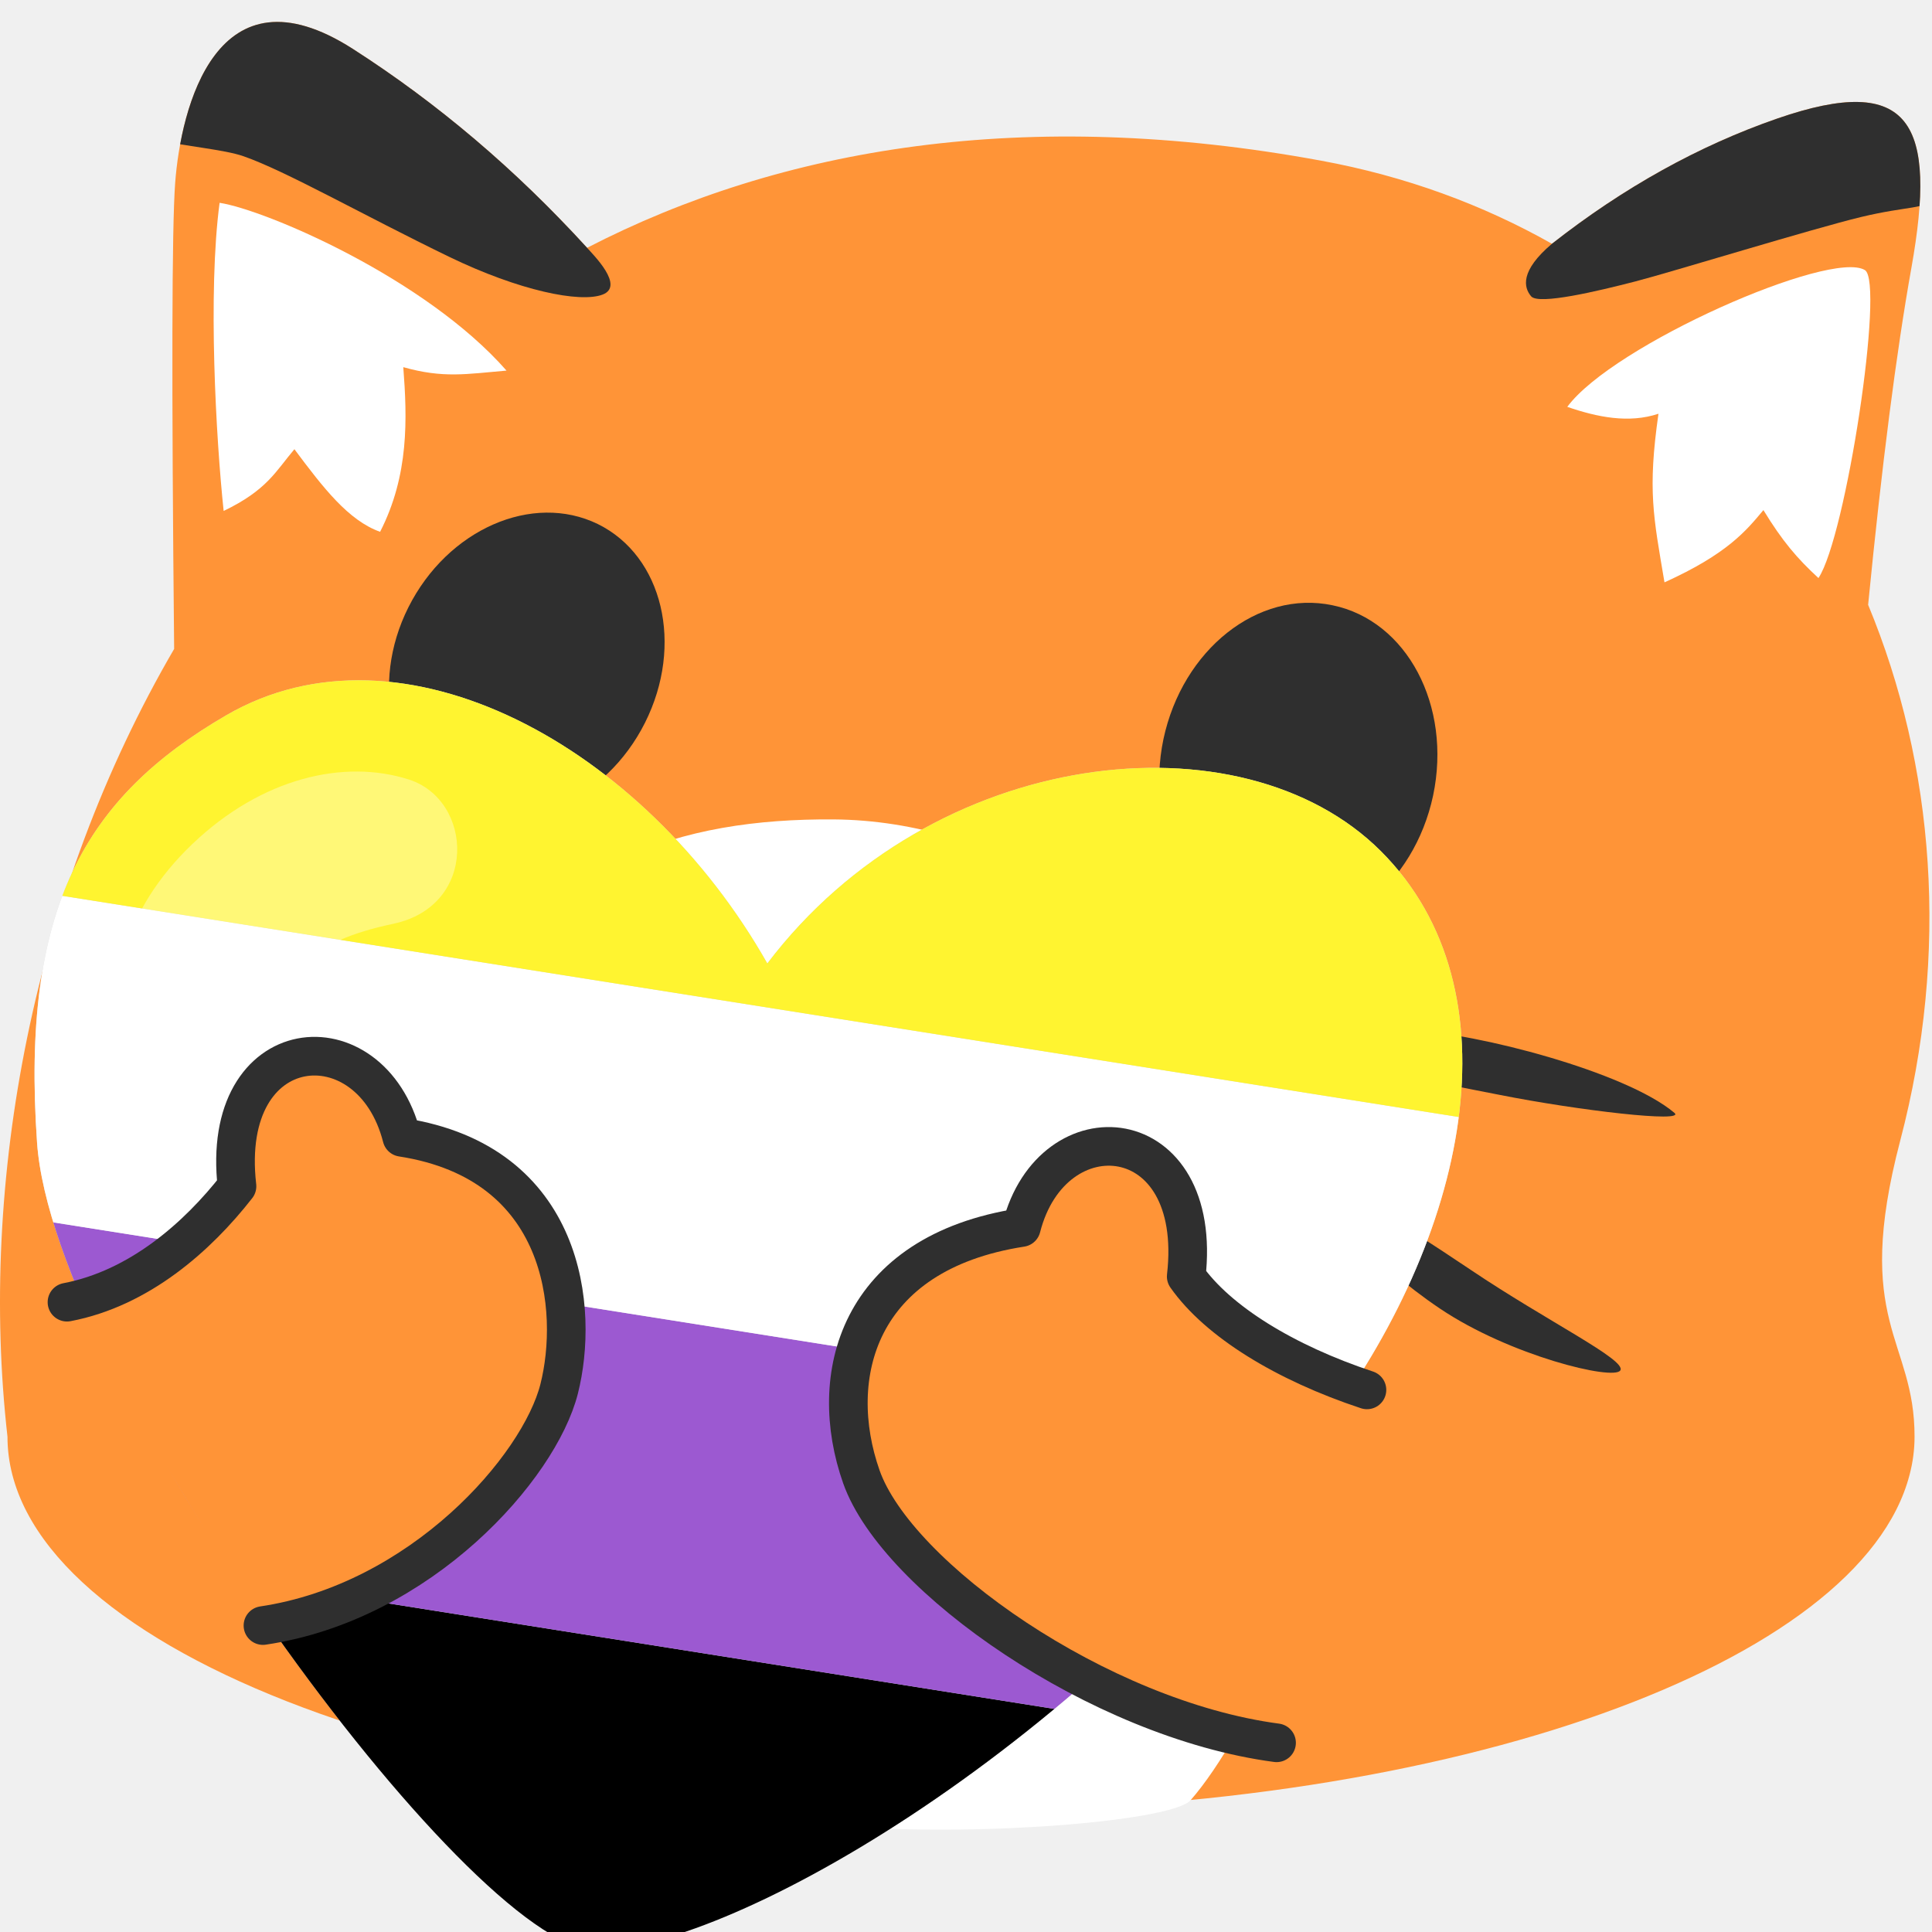
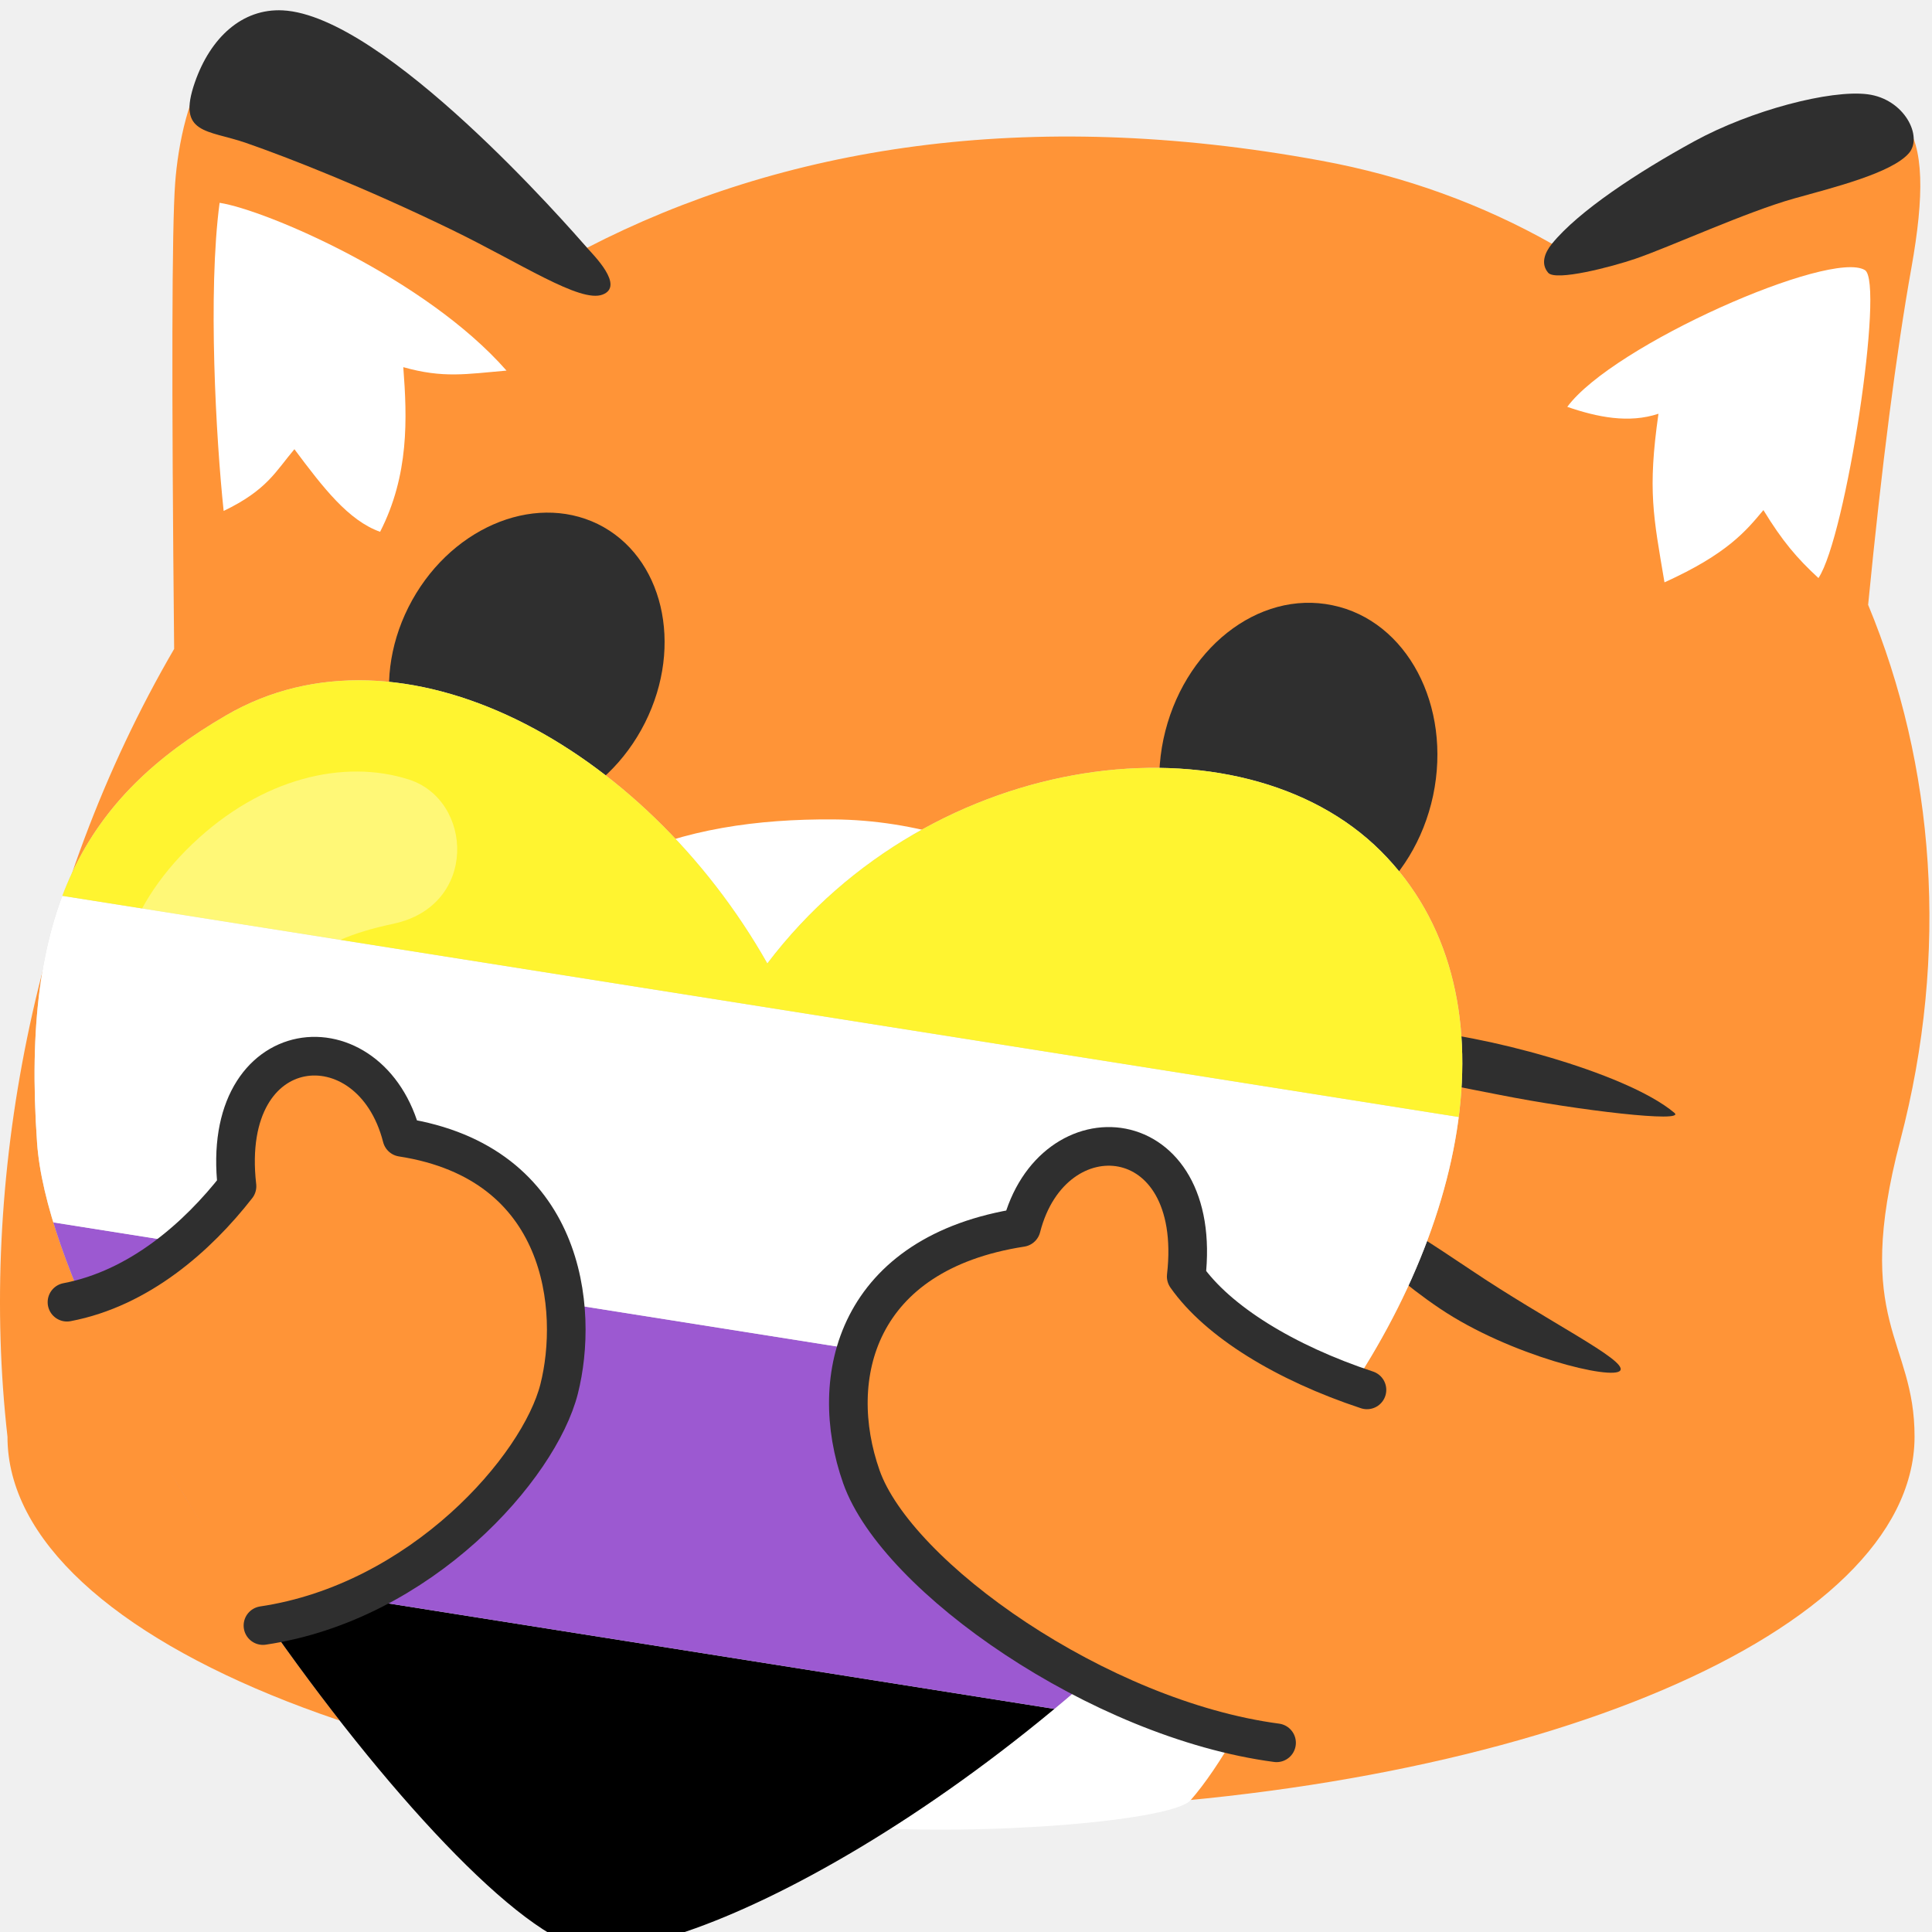
<svg xmlns="http://www.w3.org/2000/svg" width="128px" height="128px" viewBox="0 0 750 750" style="shape-rendering: geometricPrecision">
  <g id="foxcat-nonbinary-heart">
    <g id="foxcatblob" transform="translate(0,8.508816)" fill="none">
      <g id="Body">
-         <clipPath id="body-mask" maskUnits="userSpaceOnUse">
-           <use href="#body" height="100%" width="100%" />
-         </clipPath>
        <path id="body" fill="#ff9437" d="M227.907,87.691 C303.535,48.64 398.331,32.785 512.805,53.856 C545.561,59.865 575.596,70.937 602.463,86.121 C630.355,64.247 659.534,48.037 690,37.491 C742,19.491 752,39.491 742,95.491 C736.144,128.284 730.546,171.877 725.204,226.273 C751.04,288.613 756.818,361.338 737.696,434.165 C718.989,505.308 743.284,511.074 743.226,549.205 C743.226,554.207 742.578,559.15 741.284,564.034 C722.342,637.236 564.748,694.491 373.093,694.491 C168.614,694.491 2.902,629.41 2.902,549.205 C-8.3,450.296 12.857,337.343 67.602,243.405 C66.574,140.127 66.707,79.822 68,62.491 C70.162,33.524 84,-23.509 137,10.491 C169.904,31.599 200.206,57.333 227.907,87.691 Z" />
        <path id="stomach-floof" fill="white" d="m 130.764,508.453 c 14.299,6.367 21.31,11.98 32.57,26.136 -13.297,-33.305 -14.393,-89.969 13.681,-144.854 32.913,-64.345 87.574,-80.551 146.506,-80.15 62.914,0.428 128.613,39.441 152.426,104.493 24.409,66.679 20.551,124.35 -0.489,142.28 21.226,-5.446 25.183,-7.569 38.938,-8.014 2.894,46.543 -29.825,116.329 -52.21,141.991 -6.785,7.779 -78.321,14.257 -134.308,10.153 -55.987,-4.103 -156.123,-20.307 -161.521,-30.73 -27.187,-52.497 -31.142,-104.123 -35.594,-161.305 z" />
        <path id="ear-floof-right" fill="white" d="m 86.821,189.842 c -2.952,-27.83 -6.196,-84.866 -1.572,-119.62 17.738,2.73 79.763,29.115 111.38,65.136 -15.75,1.353 -24.507,3.039 -40.071,-1.336 1.527,19.895 2.275,41.883 -9.003,63.919 -12.299,-4.394 -22.025,-17.019 -33.268,-32.068 -7.346,8.682 -10.584,15.833 -27.467,23.969 z" />
        <path id="ear-floof-left" fill="white" d="m 608.417,149.437 c 17.698,-24.043 102.243,-61.188 115.539,-53.095 7.68,4.675 -7.346,103.518 -18.032,119.546 -8.348,-7.68 -14.025,-14.359 -21.371,-26.38 -6.679,8.014 -14.025,17.03 -38.402,28.05 -4.341,-25.712 -6.578,-35.686 -2.337,-65.45 -11.539,3.824 -23.709,1.336 -35.396,-2.671 z" />
-         <path id="ear-contour-right" clip-path="url(#body-mask)" fill="#2f2f2f" d="m 49.789,31.403 c -14.292,16.068 29.713,15.521 44.657,20.713 16.509,5.736 46.316,22.783 79.865,39.043 27.215,13.19 50.879,18.017 59.606,14.693 8.727,-3.324 -3.66,-15.471 -6.01,-18.162 C 220.881,79.646 132.357,-13.101 107.683,-9.838 92.031,-7.767 64.081,15.335 49.789,31.403 Z" />
-         <path id="ear-contour-left" clip-path="url(#body-mask)" fill="#2f2f2f" d="m 594.392,106.527 c 2.929,3.431 25.858,-2.011 40.483,-5.793 13.883,-3.59 68.978,-20.526 87.619,-25.009 18.286,-4.397 25.723,-3.01 27.175,-7.265 4.339,-12.718 -3.673,-30.888 -11.354,-36.899 -7.68,-6.011 -53.566,-1.356 -76.303,12.021 -6.368,3.747 -47.114,32.005 -59.55,42.54 -12.436,10.534 -10.999,16.974 -8.071,20.406 z" />
+         <path id="ear-contour-right" fill="#2f2f2f" d="m 75.639,23.485 c -7.058,20.313 4.963,18.308 19.906,23.5 16.509,5.736 45.949,17.284 79.498,33.544 27.215,13.19 50.146,28.648 58.873,25.324 8.727,-3.324 -3.66,-15.471 -6.01,-18.162 C 220.881,79.646 149.297,-2.467 109.773,-4.484 94.005,-5.288 81.681,6.097 75.639,23.485 Z" />
+         <path id="ear-contour-left" fill="#2f2f2f" d="m 600.991,97.362 c 2.929,3.431 24.868,-2.333 33.884,-5.427 13.65,-4.683 43.157,-18.233 61.621,-23.394 15.205,-4.25 37.864,-9.849 44.556,-17.605 5.516,-6.394 -1.717,-21.053 -16.119,-22.859 -14.402,-1.805 -45.166,6.196 -67.21,18.255 -22.043,12.059 -44.972,27.148 -55.26,39.789 -2.905,3.569 -4.401,7.81 -1.472,11.241 z" />
      </g>
      <g id="eyes" transform="translate(33,190.4912)">
        <path id="left-eye" d="m 523.331,109.834 c -7.4,34.708 -36.728,57.983 -65.513,51.959 -28.989,-6.093 -46.436,-39.157 -39.172,-73.865 7.4,-34.776 36.728,-58.051 65.649,-51.959 28.853,5.956 46.368,38.952 39.036,73.865 z" style="fill:#2f2f2f" />
        <path id="right-eye" d="M 125.552,36.727 C 140.801,6.428 173.708,-7.921 199.056,4.426 224.338,16.839 232.565,51.342 217.382,81.574 202.2,111.806 169.36,126.222 144.012,113.809 118.73,101.395 110.437,66.825 125.552,36.727 Z" style="fill:#2f2f2f" />
      </g>
      <g id="whiskers" transform="translate(33,190.4912)">
        <g transform="translate(0.391648,152.6595)" style="fill:#2f2f2f">
          <path id="Right-bottom-wisker" d="m 483.608,112.341 c 2.536,-3.92 24.188,8.94 54,29 29.812,20.06 60.606,34.972 58,39 -2.606,4.028 -42.805,-5.701 -70,-24 -27.195,-18.299 -44.536,-40.08 -42,-44 z" />
          <path id="Right-top-wisker" d="m 491.608,57.341 c -2,-6 -2,-10 23,-9 25,1 83,16 102,32 4.699,3.957 -37.129,-0.875 -68,-7 -30.871,-6.125 -55,-10 -57,-16 z" />
          <path id="Left-bottom-wisker" d="m 117.608,60.341 c -19,21 -52,36 -84,53 -32,17 -49.439,8.263 -14,-13 35.439,-21.263 84,-43 98,-40 z" />
          <path id="Left-top-wisker" d="M 122.608,0.341 C 69.608,-1.659 15.608,5.341 6.608,16.341 c 0,3.438 103,3 116,0 13,-3 8.636,-15.674 0,-16 z" />
        </g>
      </g>
      <g id="mouth" transform="translate(33,190.4912)">
        <path d="m 196,176 c 13.333,47.333 23,71.333 29,72 6,0.667 26.667,-18 62,-56 27.333,46 43.667,71.333 49,76 5.333,4.667 28,-15.667 68,-61" style="stroke:#2f2f2f;stroke-width:30;stroke-linecap:round;stroke-linejoin:round" />
      </g>
      <g>
        <g transform="translate(13 255)">
          <defs>
            <path d="M523.079 66.934c54.087 54.088 33.802 149.947-23.638 225.507C403 420 266 495 217.379 493.369c-48.621-1.631-209.603-222.173-215.99-313.27C-5 89 20 46 74.858 14.147 142.991-25.411 237 26 284.876 110.508 349 26 468.99 12.847 523.079 66.934z" id="a" />
          </defs>
          <mask id="b" fill="#fff">
            <use href="#a" />
          </mask>
          <use fill="#D8D8D8" href="#a" />
          <g mask="url(#b)">
            <path fill="#000" d="M-182.118 308.275l827.683 131.092-19.672 124.202-827.682-131.092z" />
            <path fill="#9C59D1" d="M-162.446 184.073l827.683 131.092-19.672 124.202-827.683-131.092z" />
            <path fill="#FFF" d="M-142.774 59.871l827.682 131.092-19.671 124.202-827.683-131.092z" />
            <path fill="#FFF430" d="M-123.103-64.33L704.58 66.761l-19.672 124.201-827.682-131.092z" />
          </g>
        </g>
        <path d="M74.715 319.095c-27.016 25.776-34 56-25 79s44 23 52-3 18-38 51-45 31-48 6-56-56.985-.776-84 25z" fill-opacity=".34" fill="#FFF" />
      </g>
      <g>
        <path id="right-arm" fill="#ff9437" stroke="#2f2f2f" stroke-width="15" stroke-linecap="round" stroke-linejoin="round" d="m 26,497 c 28,-5.333 50.638,-25.317 66,-45 -7,-61 52,-66 64,-19 63.802,9.861 68.785,67.112 61.059,97.66 -7.726,30.548 -53.617,82.745 -114.981,91.87" />
        <path id="left-arm" fill="#ff9437" stroke="#2f2f2f" stroke-width="15" stroke-linecap="round" stroke-linejoin="round" d="m 530.651,531.043 c -31.778,-10.528 -57.873,-26.529 -70.162,-44.029 7,-61 -52,-66 -64,-19 -63.802,9.861 -75.802,57.929 -62.099,96.783 13.704,38.854 92.247,94.121 161.167,103.247" />
      </g>
    </g>
  </g>
</svg>
